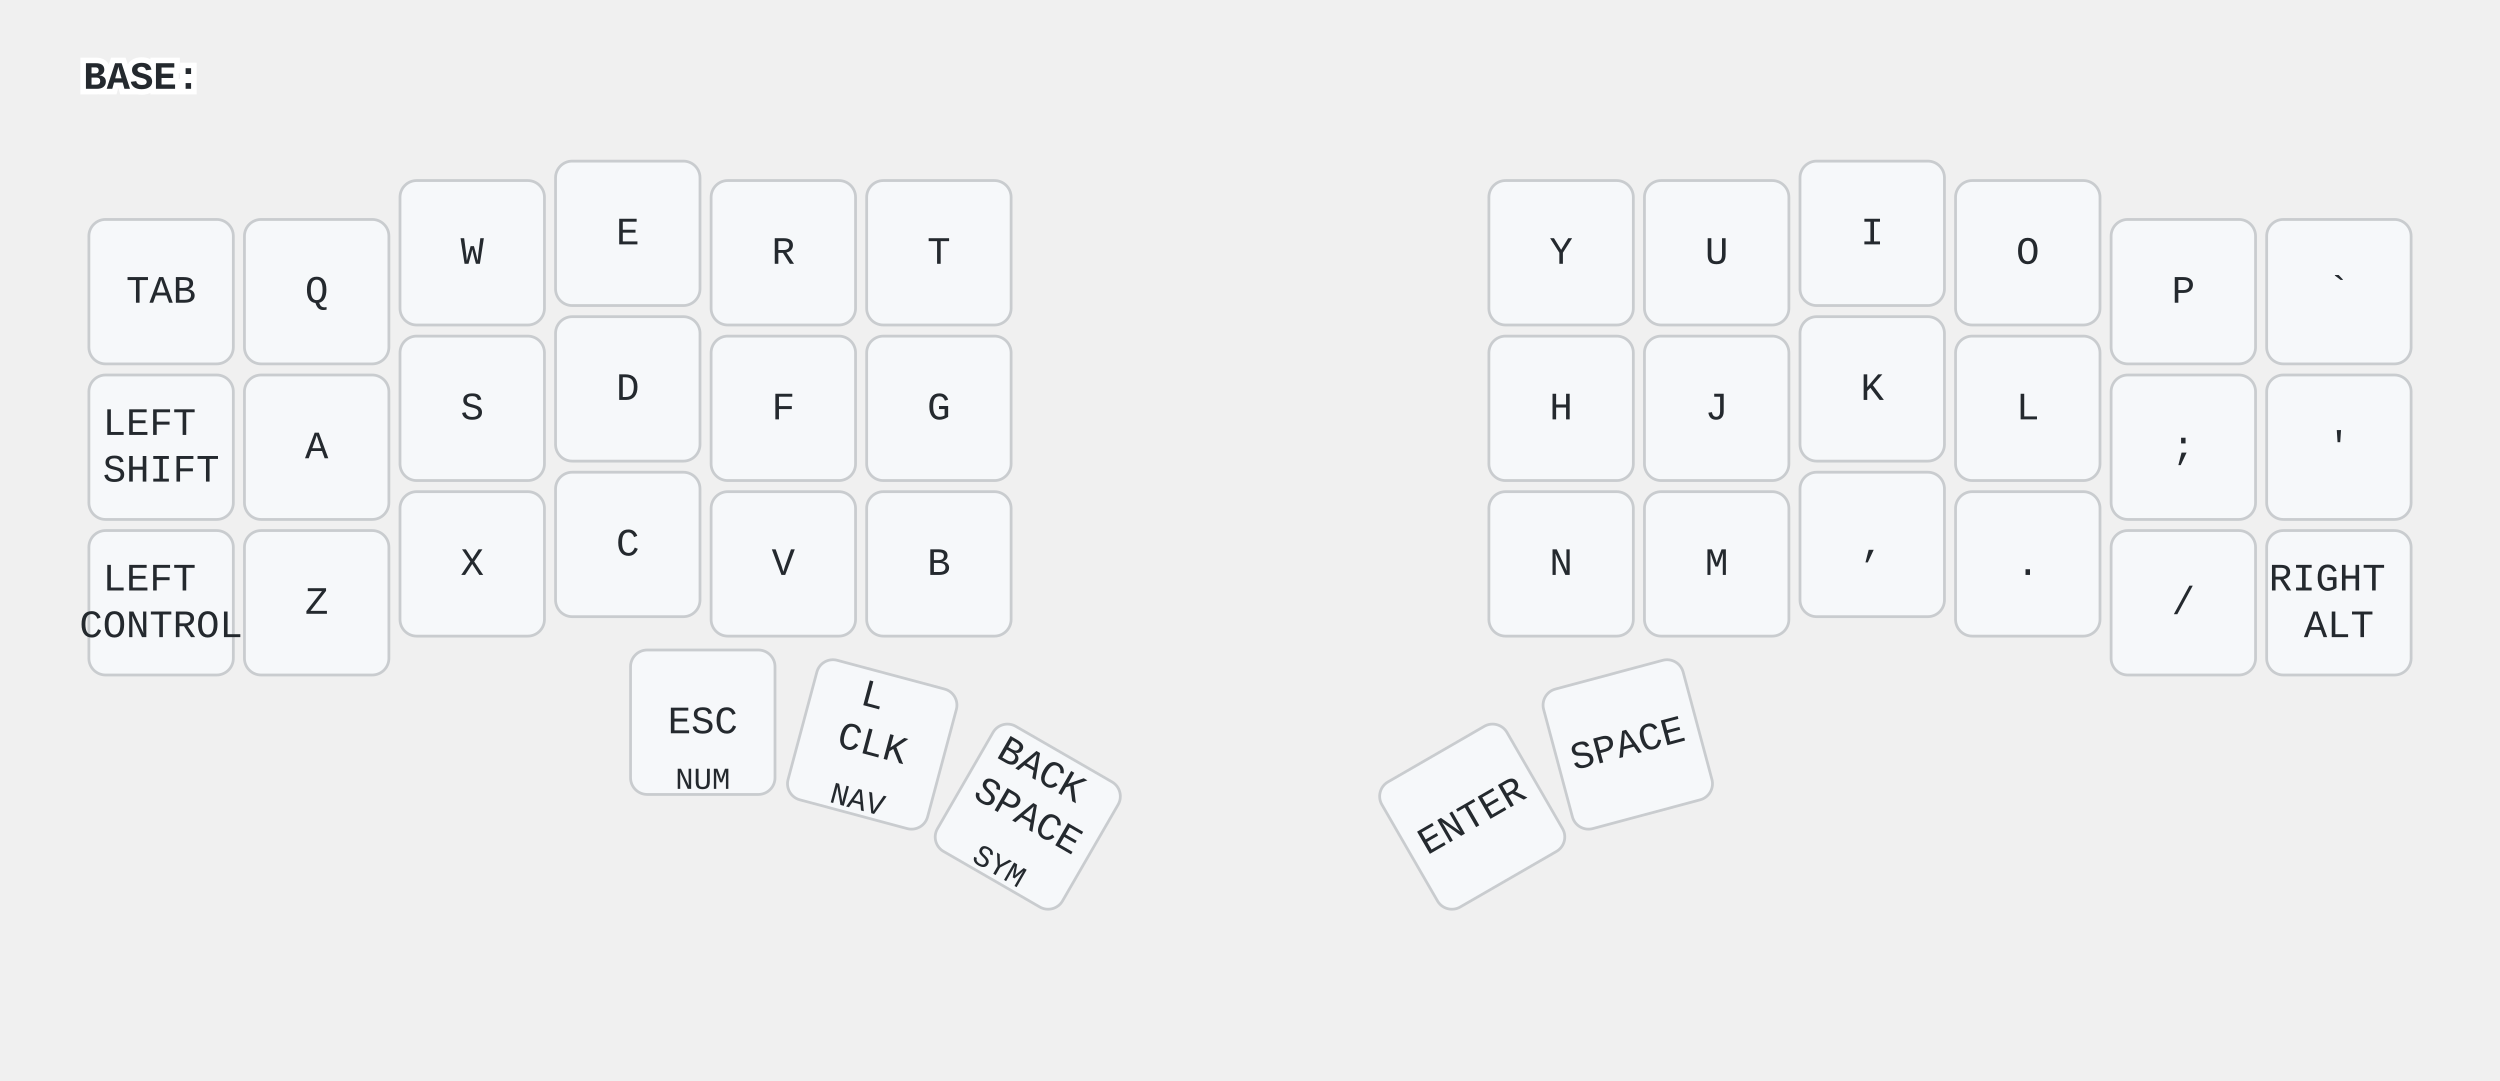
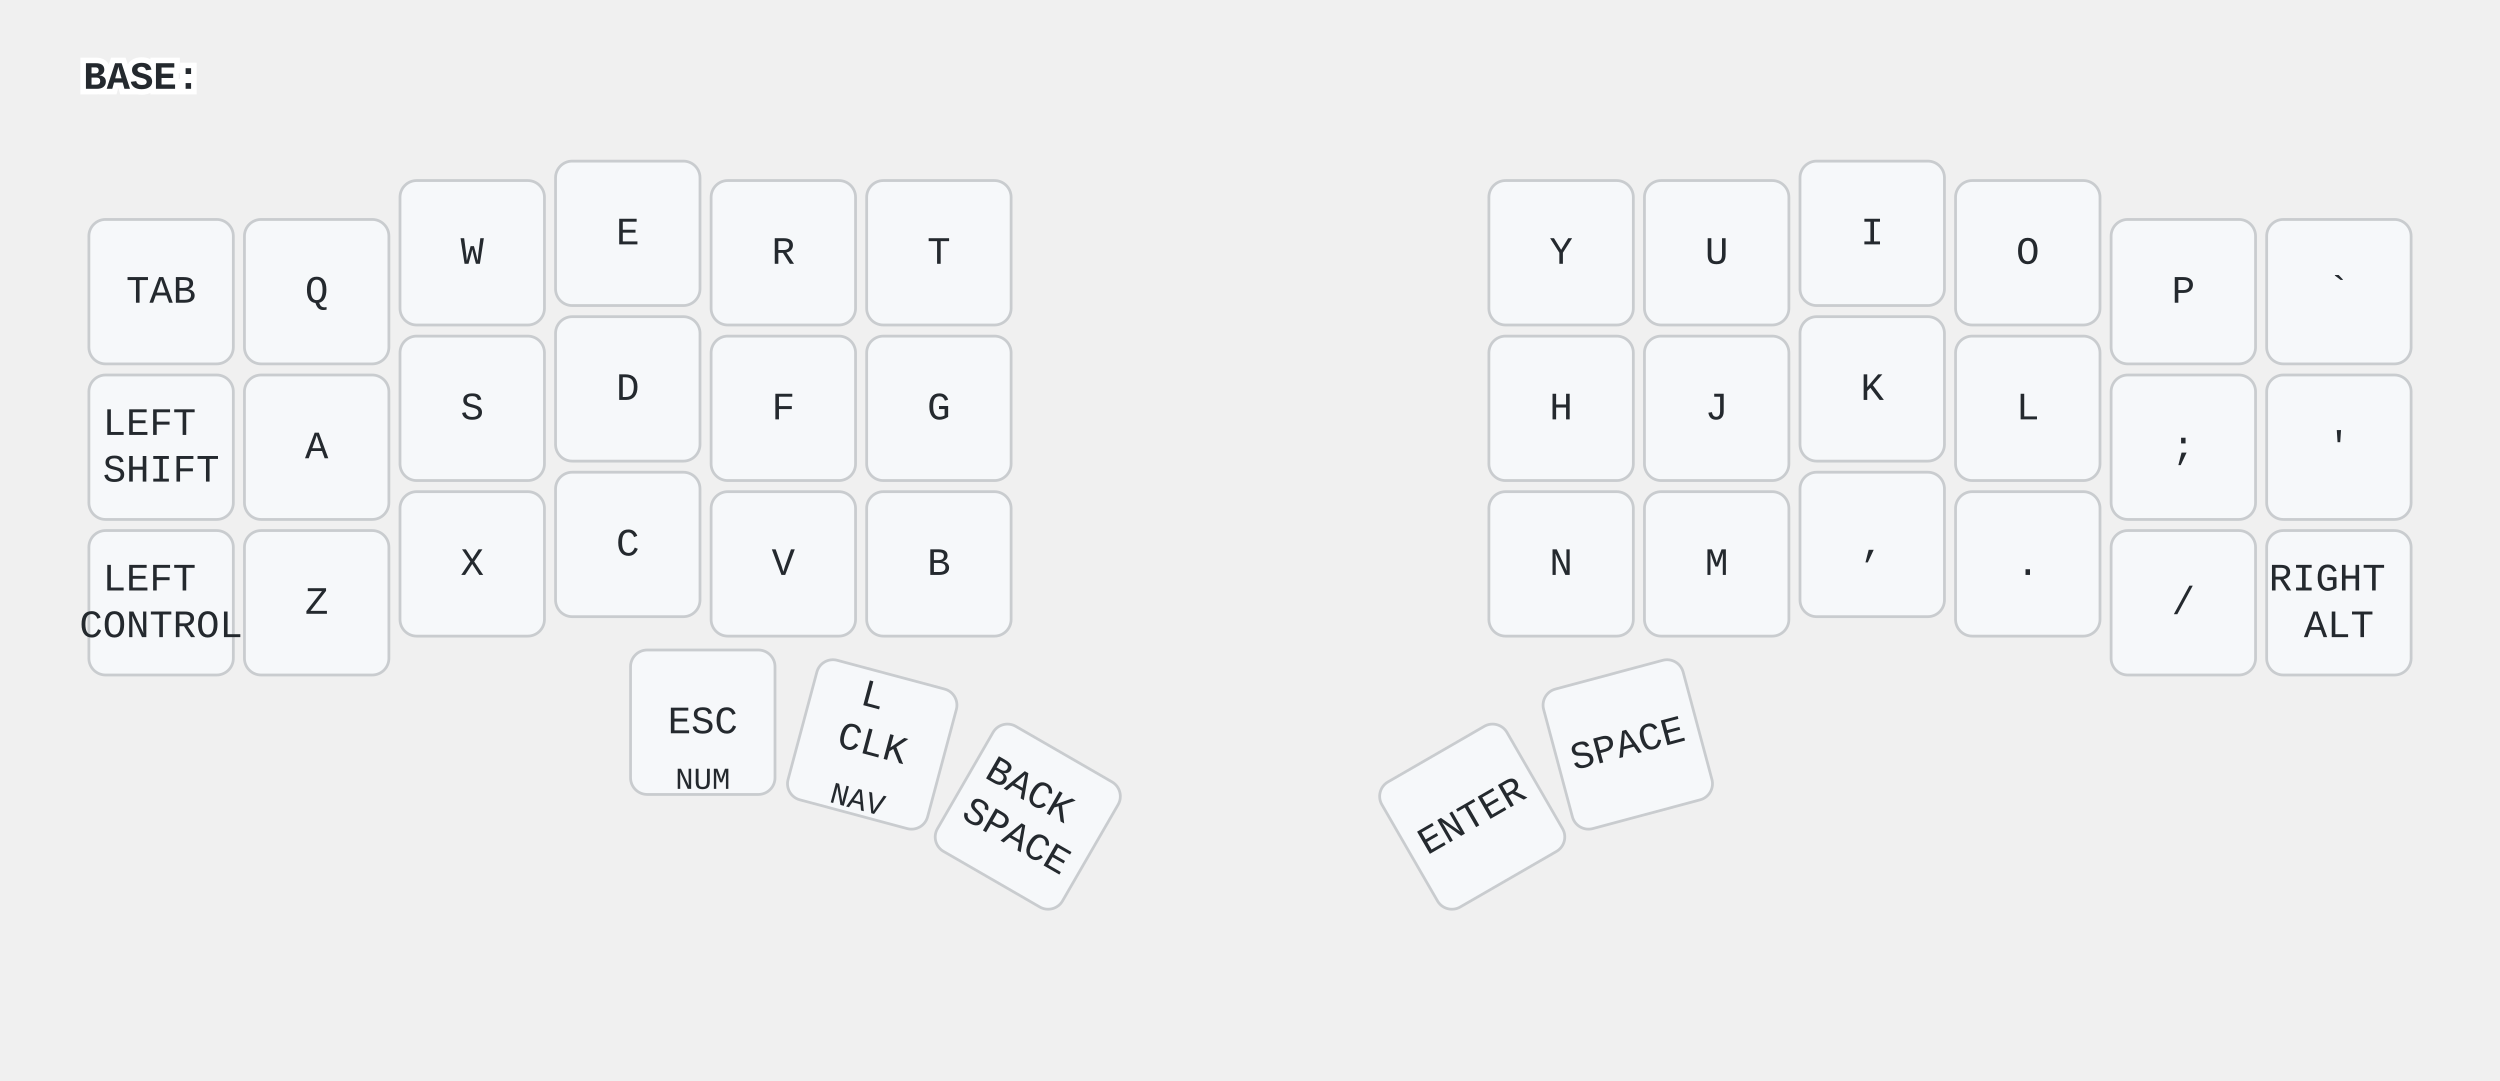
<svg xmlns="http://www.w3.org/2000/svg" width="900" height="389" viewBox="0 0 900 389" class="keymap">
  <style>/* inherit to force styles through use tags */
svg path {
    fill: inherit;
}

/* font and background color specifications */
svg.keymap {
    font-family: SFMono-Regular,Consolas,Liberation Mono,Menlo,monospace;
    font-size: 14px;
    font-kerning: normal;
    text-rendering: optimizeLegibility;
    fill: #24292e;
}

/* default key styling */
rect.key {
    fill: #f6f8fa;
}

rect.key, rect.combo {
    stroke: #c9cccf;
    stroke-width: 1;
}

/* default key side styling, only used is draw_key_sides is set */
rect.side {
    filter: brightness(90%);
}

/* color accent for combo boxes */
rect.combo, rect.combo-separate {
    fill: #cdf;
}

/* color accent for held keys */
rect.held, rect.combo.held {
    fill: #fdd;
}

/* color accent for ghost (optional) keys */
rect.ghost, rect.combo.ghost {
    stroke-dasharray: 4, 4;
    stroke-width: 2;
}

text {
    text-anchor: middle;
    dominant-baseline: middle;
}

/* styling for layer labels */
text.label {
    font-weight: bold;
    text-anchor: start;
    stroke: white;
    stroke-width: 4;
    paint-order: stroke;
}

/* styling for optional footer */
text.footer {
    text-anchor: end;
    dominant-baseline: auto;
    stroke: white;
    stroke-width: 4;
    paint-order: stroke;
}

/* styling for combo tap, and key non-tap label text */
text.combo, text.hold, text.shifted, text.left, text.right {
    font-size: 11px;
}

text.hold {
    text-anchor: middle;
    dominant-baseline: auto;
}

text.shifted {
    text-anchor: middle;
    dominant-baseline: hanging;
}

text.left {
    text-anchor: start;
}

text.right {
    text-anchor: end;
}

text.layer-activator {
    text-decoration: underline;
}

/* styling for hold/shifted label text in combo box */
text.combo.hold, text.combo.shifted, text.combo.left, text.combo.right {
    font-size: 8px;
}

/* lighter symbol for transparent keys */
text.trans {
    fill: #7b7e81;
}

/* styling for combo dendrons */
path.combo {
    stroke-width: 1;
    stroke: gray;
    fill: none;
}

/* Start Tabler Icons Cleanup */
/* cannot use height/width with glyphs */
.icon-tabler &gt; path {
    fill: inherit;
    stroke: inherit;
    stroke-width: 2;
}
/* hide tabler's default box */
.icon-tabler &gt; path[stroke="none"][fill="none"] {
    visibility: hidden;
}
/* End Tabler Icons Cleanup */

@media (prefers-color-scheme: dark) {
svg.keymap { fill: #d1d6db; }
rect.key { fill: #3f4750; }
rect.key, rect.combo { stroke: #60666c; }
rect.combo, rect.combo-separate { fill: #1f3d7a; }
rect.held, rect.combo.held { fill: #854747; }
text.label, text.footer { stroke: black; }
text.trans { fill: #7e8184; }
path.combo { stroke: #7f7f7f; }

}</style>
  <g transform="translate(30, 0)" class="layer-BASE">
    <text x="0" y="28" class="label" id="BASE">BASE:</text>
    <g transform="translate(0, 56)">
      <g transform="translate(28, 49)" class="key keypos-0">
        <rect rx="6" ry="6" x="-26" y="-26" width="52" height="52" class="key" />
        <text x="0" y="0" class="key tap">TAB</text>
      </g>
      <g transform="translate(84, 49)" class="key keypos-1">
        <rect rx="6" ry="6" x="-26" y="-26" width="52" height="52" class="key" />
        <text x="0" y="0" class="key tap">Q</text>
      </g>
      <g transform="translate(140, 35)" class="key keypos-2">
        <rect rx="6" ry="6" x="-26" y="-26" width="52" height="52" class="key" />
        <text x="0" y="0" class="key tap">W</text>
      </g>
      <g transform="translate(196, 28)" class="key keypos-3">
        <rect rx="6" ry="6" x="-26" y="-26" width="52" height="52" class="key" />
        <text x="0" y="0" class="key tap">E</text>
      </g>
      <g transform="translate(252, 35)" class="key keypos-4">
        <rect rx="6" ry="6" x="-26" y="-26" width="52" height="52" class="key" />
        <text x="0" y="0" class="key tap">R</text>
      </g>
      <g transform="translate(308, 35)" class="key keypos-5">
        <rect rx="6" ry="6" x="-26" y="-26" width="52" height="52" class="key" />
        <text x="0" y="0" class="key tap">T</text>
      </g>
      <g transform="translate(532, 35)" class="key keypos-6">
        <rect rx="6" ry="6" x="-26" y="-26" width="52" height="52" class="key" />
        <text x="0" y="0" class="key tap">Y</text>
      </g>
      <g transform="translate(588, 35)" class="key keypos-7">
        <rect rx="6" ry="6" x="-26" y="-26" width="52" height="52" class="key" />
        <text x="0" y="0" class="key tap">U</text>
      </g>
      <g transform="translate(644, 28)" class="key keypos-8">
        <rect rx="6" ry="6" x="-26" y="-26" width="52" height="52" class="key" />
        <text x="0" y="0" class="key tap">I</text>
      </g>
      <g transform="translate(700, 35)" class="key keypos-9">
        <rect rx="6" ry="6" x="-26" y="-26" width="52" height="52" class="key" />
        <text x="0" y="0" class="key tap">O</text>
      </g>
      <g transform="translate(756, 49)" class="key keypos-10">
        <rect rx="6" ry="6" x="-26" y="-26" width="52" height="52" class="key" />
        <text x="0" y="0" class="key tap">P</text>
      </g>
      <g transform="translate(812, 49)" class="key keypos-11">
        <rect rx="6" ry="6" x="-26" y="-26" width="52" height="52" class="key" />
        <text x="0" y="0" class="key tap">`</text>
      </g>
      <g transform="translate(28, 105)" class="key keypos-12">
        <rect rx="6" ry="6" x="-26" y="-26" width="52" height="52" class="key" />
        <text x="0" y="0" class="key tap">
          <tspan x="0" dy="-0.6em">LEFT</tspan>
          <tspan x="0" dy="1.2em">SHIFT</tspan>
        </text>
      </g>
      <g transform="translate(84, 105)" class="key keypos-13">
        <rect rx="6" ry="6" x="-26" y="-26" width="52" height="52" class="key" />
        <text x="0" y="0" class="key tap">A</text>
      </g>
      <g transform="translate(140, 91)" class="key keypos-14">
        <rect rx="6" ry="6" x="-26" y="-26" width="52" height="52" class="key" />
        <text x="0" y="0" class="key tap">S</text>
      </g>
      <g transform="translate(196, 84)" class="key keypos-15">
        <rect rx="6" ry="6" x="-26" y="-26" width="52" height="52" class="key" />
        <text x="0" y="0" class="key tap">D</text>
      </g>
      <g transform="translate(252, 91)" class="key keypos-16">
        <rect rx="6" ry="6" x="-26" y="-26" width="52" height="52" class="key" />
        <text x="0" y="0" class="key tap">F</text>
      </g>
      <g transform="translate(308, 91)" class="key keypos-17">
        <rect rx="6" ry="6" x="-26" y="-26" width="52" height="52" class="key" />
        <text x="0" y="0" class="key tap">G</text>
      </g>
      <g transform="translate(532, 91)" class="key keypos-18">
        <rect rx="6" ry="6" x="-26" y="-26" width="52" height="52" class="key" />
        <text x="0" y="0" class="key tap">H</text>
      </g>
      <g transform="translate(588, 91)" class="key keypos-19">
        <rect rx="6" ry="6" x="-26" y="-26" width="52" height="52" class="key" />
        <text x="0" y="0" class="key tap">J</text>
      </g>
      <g transform="translate(644, 84)" class="key keypos-20">
        <rect rx="6" ry="6" x="-26" y="-26" width="52" height="52" class="key" />
        <text x="0" y="0" class="key tap">K</text>
      </g>
      <g transform="translate(700, 91)" class="key keypos-21">
        <rect rx="6" ry="6" x="-26" y="-26" width="52" height="52" class="key" />
        <text x="0" y="0" class="key tap">L</text>
      </g>
      <g transform="translate(756, 105)" class="key keypos-22">
        <rect rx="6" ry="6" x="-26" y="-26" width="52" height="52" class="key" />
        <text x="0" y="0" class="key tap">;</text>
      </g>
      <g transform="translate(812, 105)" class="key keypos-23">
        <rect rx="6" ry="6" x="-26" y="-26" width="52" height="52" class="key" />
        <text x="0" y="0" class="key tap">'</text>
      </g>
      <g transform="translate(28, 161)" class="key keypos-24">
        <rect rx="6" ry="6" x="-26" y="-26" width="52" height="52" class="key" />
        <text x="0" y="0" class="key tap">
          <tspan x="0" dy="-0.6em">LEFT</tspan>
          <tspan x="0" dy="1.2em">CONTROL</tspan>
        </text>
      </g>
      <g transform="translate(84, 161)" class="key keypos-25">
        <rect rx="6" ry="6" x="-26" y="-26" width="52" height="52" class="key" />
        <text x="0" y="0" class="key tap">Z</text>
      </g>
      <g transform="translate(140, 147)" class="key keypos-26">
        <rect rx="6" ry="6" x="-26" y="-26" width="52" height="52" class="key" />
        <text x="0" y="0" class="key tap">X</text>
      </g>
      <g transform="translate(196, 140)" class="key keypos-27">
        <rect rx="6" ry="6" x="-26" y="-26" width="52" height="52" class="key" />
        <text x="0" y="0" class="key tap">C</text>
      </g>
      <g transform="translate(252, 147)" class="key keypos-28">
        <rect rx="6" ry="6" x="-26" y="-26" width="52" height="52" class="key" />
        <text x="0" y="0" class="key tap">V</text>
      </g>
      <g transform="translate(308, 147)" class="key keypos-29">
        <rect rx="6" ry="6" x="-26" y="-26" width="52" height="52" class="key" />
        <text x="0" y="0" class="key tap">B</text>
      </g>
      <g transform="translate(532, 147)" class="key keypos-30">
        <rect rx="6" ry="6" x="-26" y="-26" width="52" height="52" class="key" />
        <text x="0" y="0" class="key tap">N</text>
      </g>
      <g transform="translate(588, 147)" class="key keypos-31">
        <rect rx="6" ry="6" x="-26" y="-26" width="52" height="52" class="key" />
        <text x="0" y="0" class="key tap">M</text>
      </g>
      <g transform="translate(644, 140)" class="key keypos-32">
        <rect rx="6" ry="6" x="-26" y="-26" width="52" height="52" class="key" />
        <text x="0" y="0" class="key tap">,</text>
      </g>
      <g transform="translate(700, 147)" class="key keypos-33">
        <rect rx="6" ry="6" x="-26" y="-26" width="52" height="52" class="key" />
        <text x="0" y="0" class="key tap">.</text>
      </g>
      <g transform="translate(756, 161)" class="key keypos-34">
        <rect rx="6" ry="6" x="-26" y="-26" width="52" height="52" class="key" />
        <text x="0" y="0" class="key tap">/</text>
      </g>
      <g transform="translate(812, 161)" class="key keypos-35">
        <rect rx="6" ry="6" x="-26" y="-26" width="52" height="52" class="key" />
        <text x="0" y="0" class="key tap">
          <tspan x="0" dy="-0.6em">RIGHT</tspan>
          <tspan x="0" dy="1.2em">ALT</tspan>
        </text>
      </g>
      <g transform="translate(223, 204)" class="key keypos-36">
        <rect rx="6" ry="6" x="-26" y="-26" width="52" height="52" class="key" />
        <text x="0" y="0" class="key tap">ESC</text>
        <text x="0" y="24" class="key hold">NUM</text>
      </g>
      <g transform="translate(284, 212) rotate(15.0)" class="key keypos-37">
        <rect rx="6" ry="6" x="-26" y="-26" width="52" height="52" class="key" />
        <text x="0" y="0" class="key tap">
          <tspan x="0" dy="-1.2em">L</tspan>
          <tspan x="0" dy="1.2em">CLK</tspan>
        </text>
        <text x="0" y="24" class="key hold">NAV</text>
      </g>
      <g transform="translate(340, 238) rotate(30.0)" class="key keypos-38">
        <rect rx="6" ry="6" x="-26" y="-26" width="52" height="52" class="key" />
        <text x="0" y="0" class="key tap">
-           <tspan x="0" dy="-1.2em">BACK</tspan>
+           <tspan x="0" dy="-0.6em">BACK</tspan>
          <tspan x="0" dy="1.2em">SPACE</tspan>
        </text>
-         <text x="0" y="24" class="key hold">SYM</text>
      </g>
      <g transform="translate(500, 238) rotate(-30.0)" class="key keypos-39">
        <rect rx="6" ry="6" x="-26" y="-26" width="52" height="52" class="key" />
        <text x="0" y="0" class="key tap">ENTER</text>
      </g>
      <g transform="translate(556, 212) rotate(-15.0)" class="key keypos-40">
        <rect rx="6" ry="6" x="-26" y="-26" width="52" height="52" class="key" />
        <text x="0" y="0" class="key tap">SPACE</text>
      </g>
    </g>
  </g>
</svg>
